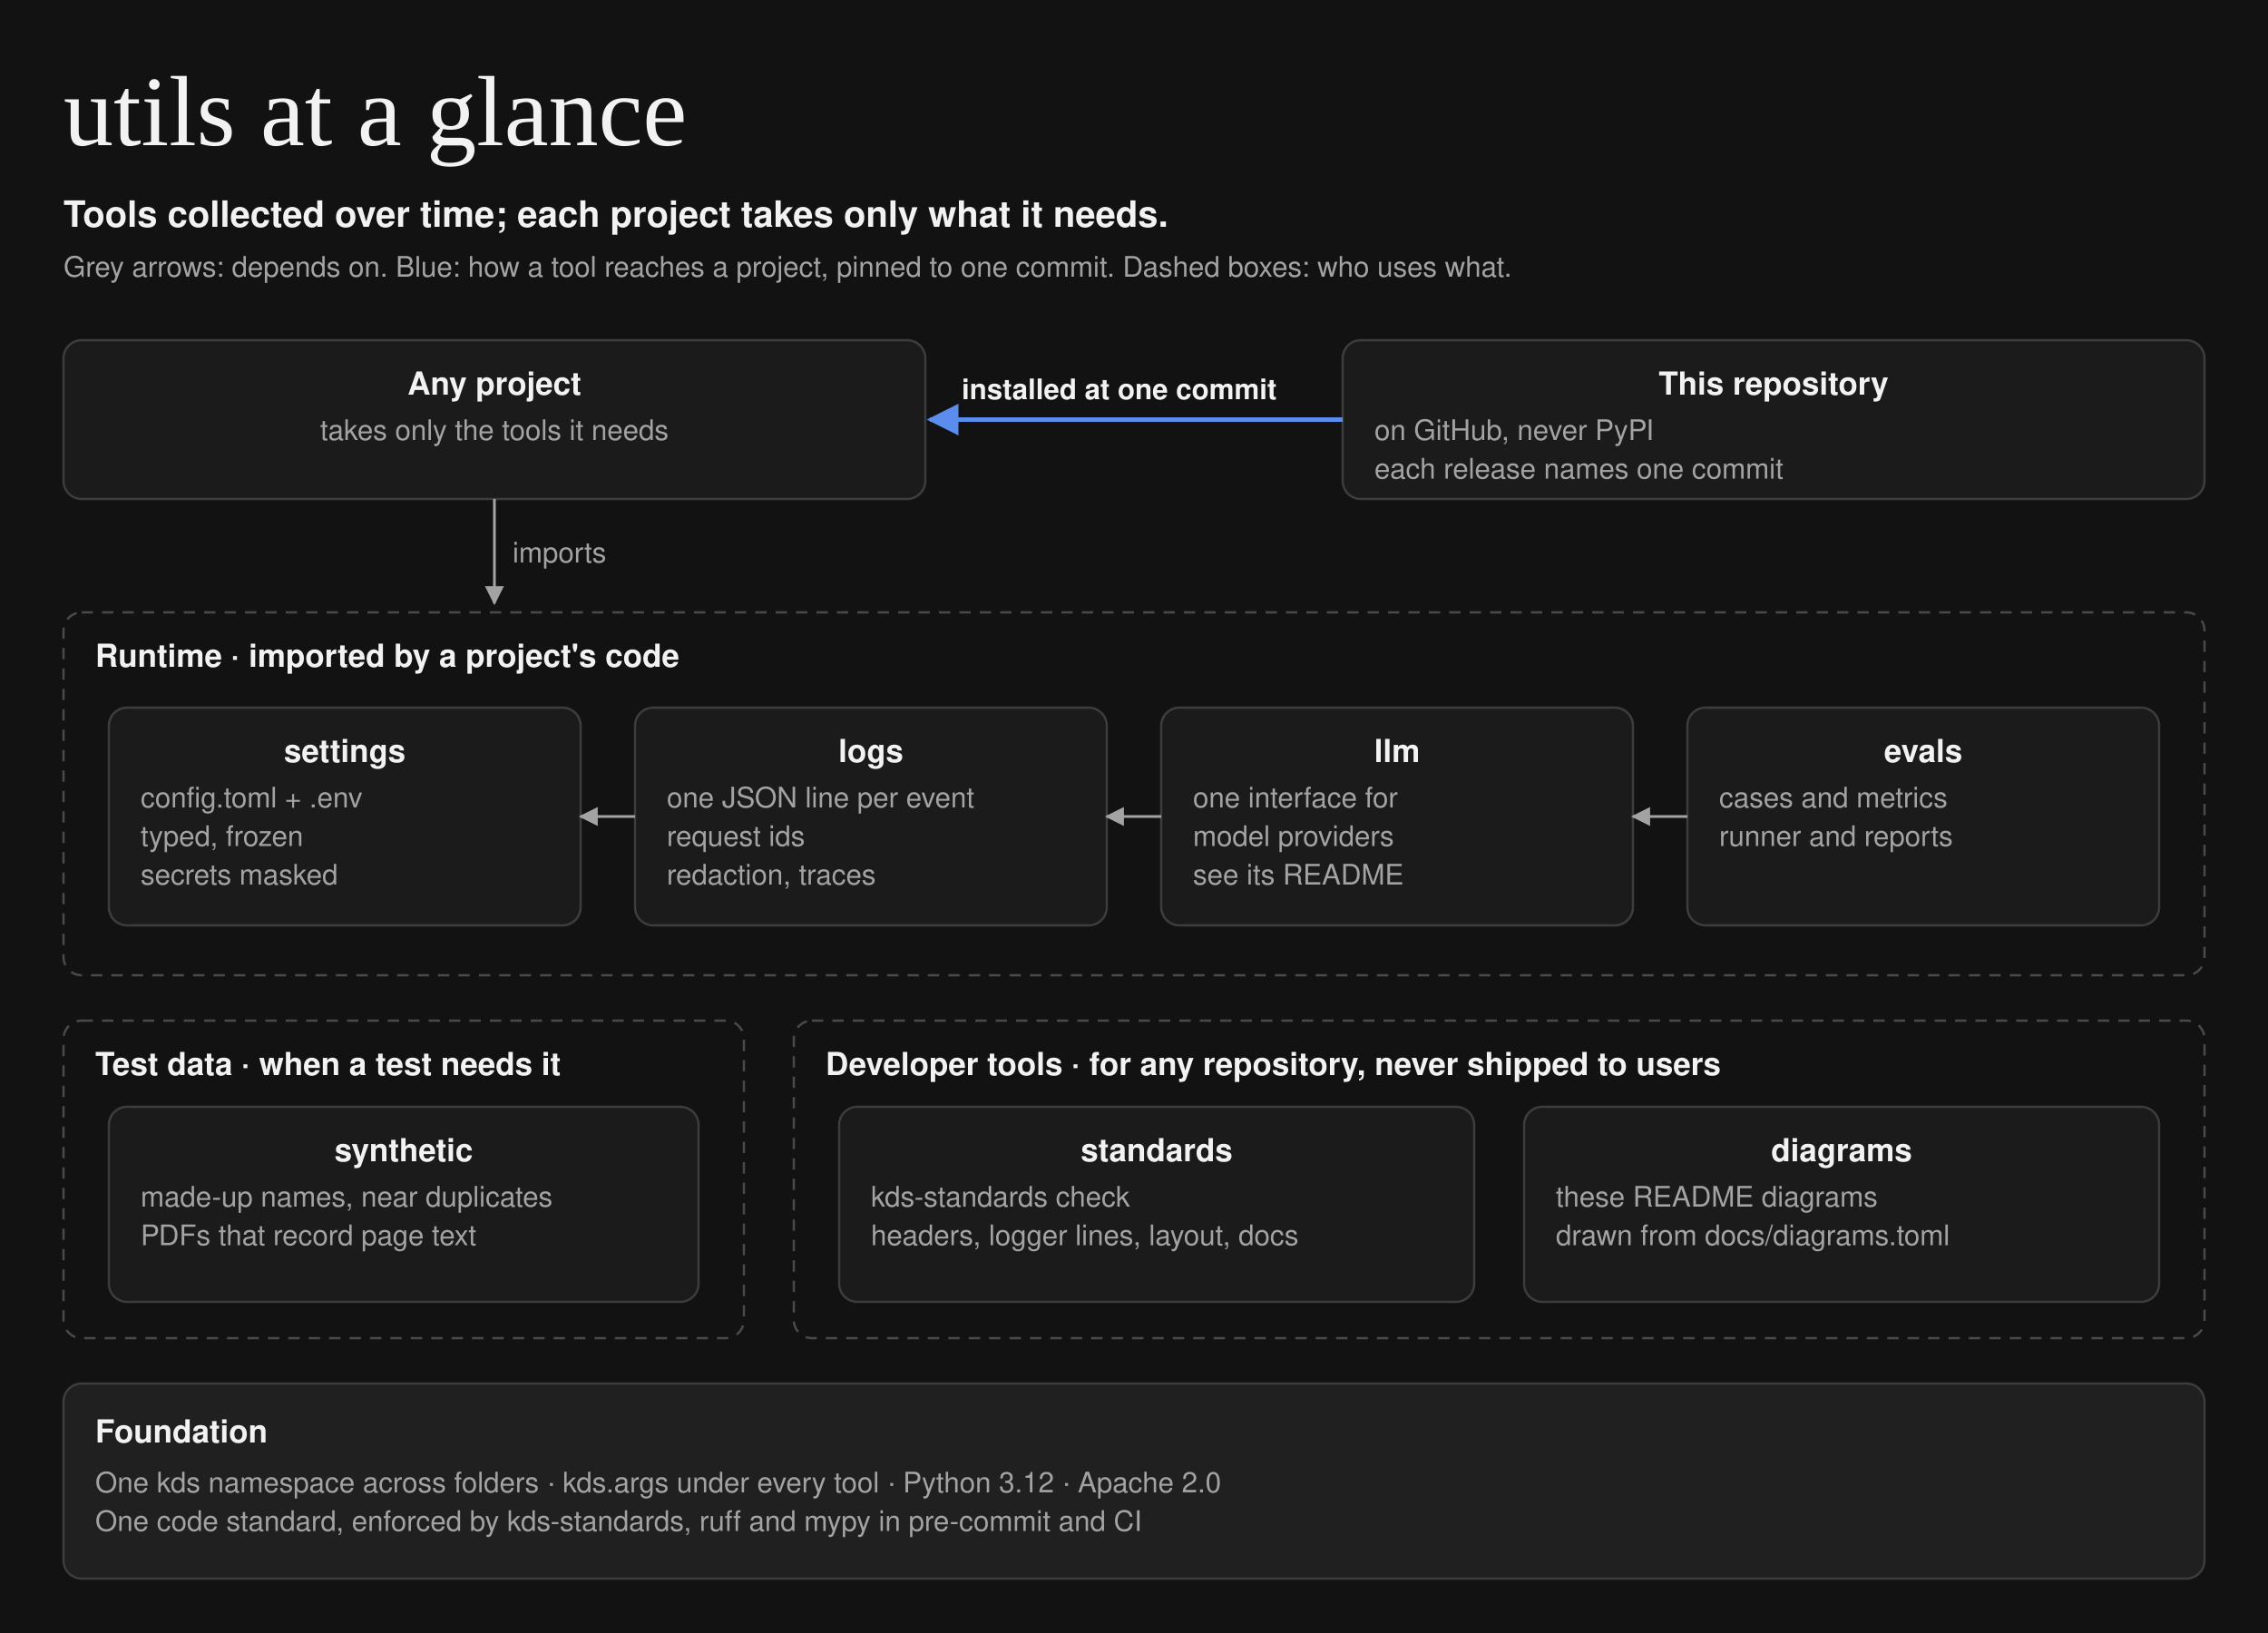
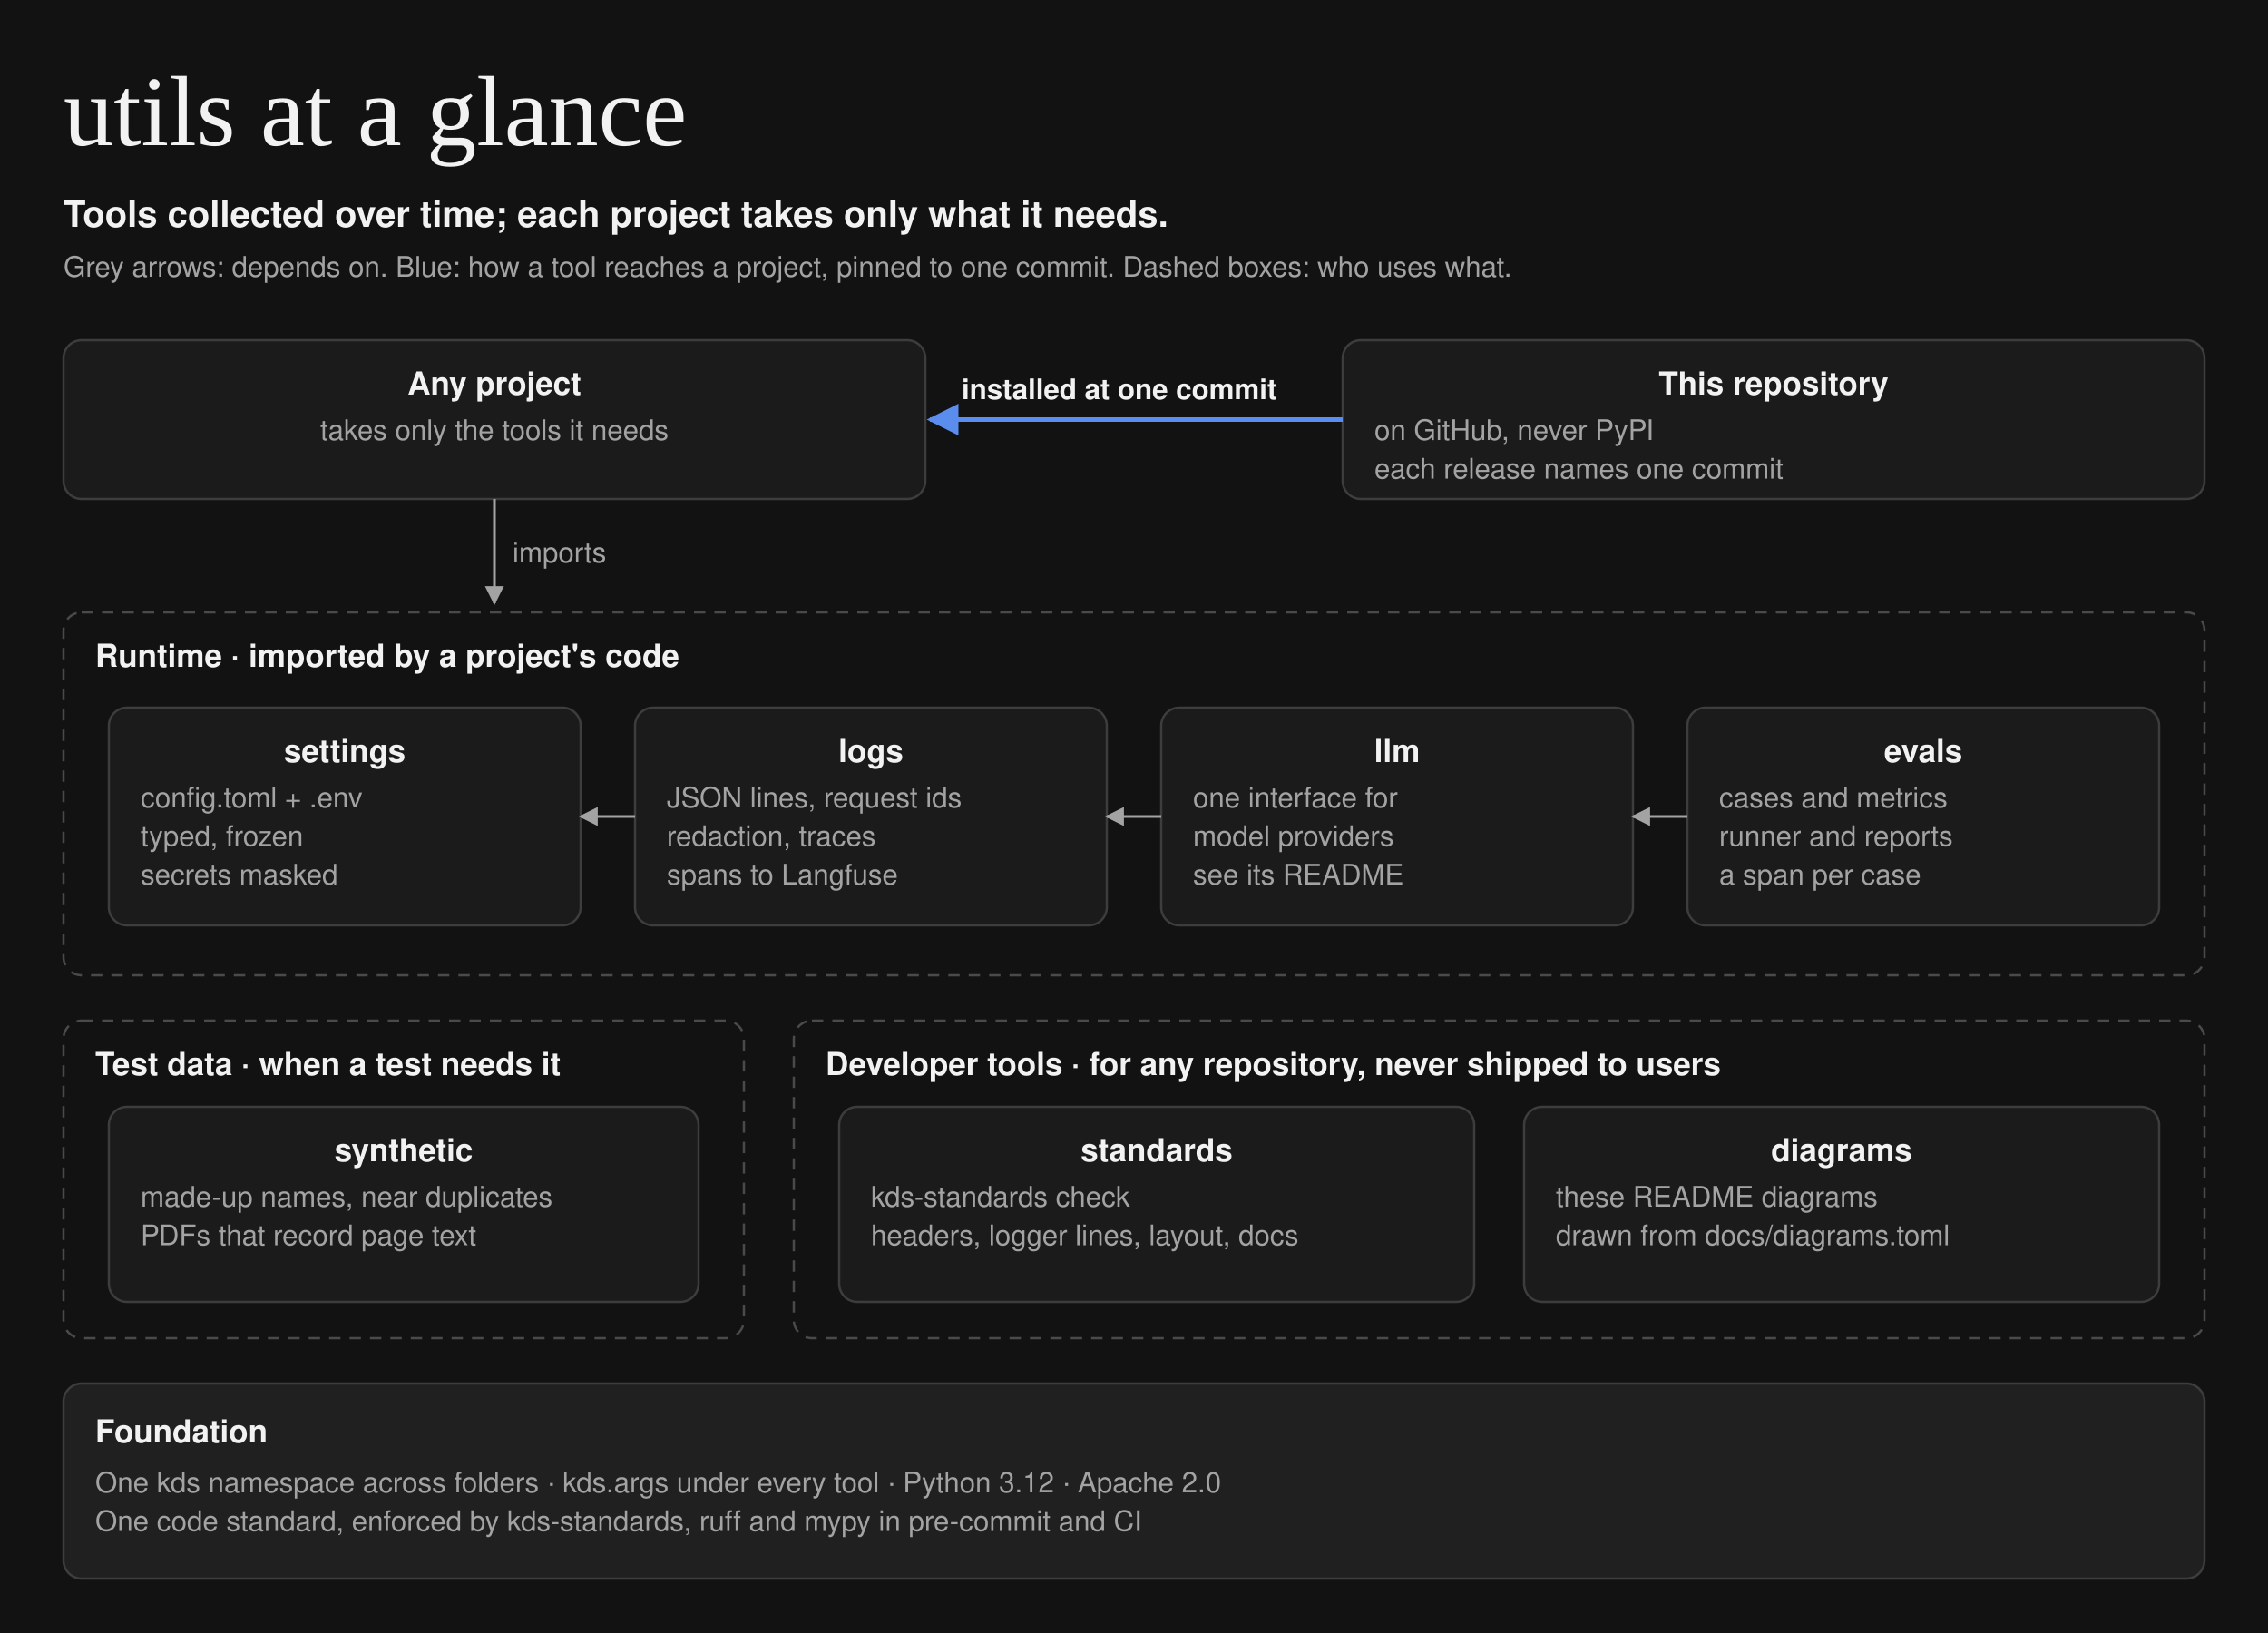
<svg xmlns="http://www.w3.org/2000/svg" width="1000" height="720" viewBox="0 0 1000 720" role="img" aria-labelledby="title desc">
  <defs>
    <marker id="plain" viewBox="0 0 10 10" refX="9" refY="5" markerWidth="7" markerHeight="7" orient="auto">
      <path d="M0 0L10 5L0 10z" fill="#a3a3a3" />
    </marker>
    <marker id="accent" viewBox="0 0 10 10" refX="9" refY="5" markerWidth="7" markerHeight="7" orient="auto">
      <path d="M0 0L10 5L0 10z" fill="#5b8def" />
    </marker>
  </defs>
  <rect width="100%" height="100%" fill="#121212" />
  <text x="28" y="64" font-family="Georgia, 'Times New Roman', serif" fill="#f2f2f2" font-size="44">utils at a glance</text>
  <text x="28" y="100" font-family="-apple-system, 'Segoe UI', Helvetica, Arial, sans-serif" fill="#f2f2f2" font-size="16" font-weight="700">Tools collected over time; each project takes only what it needs.</text>
  <text x="28" y="122" font-family="-apple-system, 'Segoe UI', Helvetica, Arial, sans-serif" fill="#a3a3a3" font-size="12.5">Grey arrows: depends on. Blue: how a tool reaches a project, pinned to one commit. Dashed boxes: who uses what.</text>
  <rect x="28" y="270" width="944" height="160" rx="8" fill="none" stroke="#4a4a4a" stroke-width="1" stroke-dasharray="5 4" />
  <text x="42" y="294" font-family="-apple-system, 'Segoe UI', Helvetica, Arial, sans-serif" fill="#f2f2f2" font-size="14" font-weight="700">Runtime · imported by a project's code</text>
  <rect x="28" y="450" width="300" height="140" rx="8" fill="none" stroke="#4a4a4a" stroke-width="1" stroke-dasharray="5 4" />
  <text x="42" y="474" font-family="-apple-system, 'Segoe UI', Helvetica, Arial, sans-serif" fill="#f2f2f2" font-size="14" font-weight="700">Test data · when a test needs it</text>
  <rect x="350" y="450" width="622" height="140" rx="8" fill="none" stroke="#4a4a4a" stroke-width="1" stroke-dasharray="5 4" />
  <text x="364" y="474" font-family="-apple-system, 'Segoe UI', Helvetica, Arial, sans-serif" fill="#f2f2f2" font-size="14" font-weight="700">Developer tools · for any repository, never shipped to users</text>
  <rect x="28" y="150" width="380" height="70" rx="8" fill="#1b1b1b" stroke="#3d3d3d" stroke-width="1" />
  <text x="218" y="174" text-anchor="middle" font-family="-apple-system, 'Segoe UI', Helvetica, Arial, sans-serif" fill="#f2f2f2" font-size="14" font-weight="700">Any project</text>
  <text x="218" y="194" text-anchor="middle" font-family="-apple-system, 'Segoe UI', Helvetica, Arial, sans-serif" fill="#a3a3a3" font-size="12.5">takes only the tools it needs</text>
  <rect x="592" y="150" width="380" height="70" rx="8" fill="#1b1b1b" stroke="#3d3d3d" stroke-width="1" />
  <text x="782" y="174" text-anchor="middle" font-family="-apple-system, 'Segoe UI', Helvetica, Arial, sans-serif" fill="#f2f2f2" font-size="14" font-weight="700">This repository</text>
  <text x="606" y="194" font-family="-apple-system, 'Segoe UI', Helvetica, Arial, sans-serif" fill="#a3a3a3" font-size="12.5">on GitHub, never PyPI</text>
  <text x="606" y="211" font-family="-apple-system, 'Segoe UI', Helvetica, Arial, sans-serif" fill="#a3a3a3" font-size="12.5">each release names one commit</text>
  <rect x="48" y="312" width="208" height="96" rx="8" fill="#1b1b1b" stroke="#3d3d3d" stroke-width="1" />
  <text x="152" y="336" text-anchor="middle" font-family="-apple-system, 'Segoe UI', Helvetica, Arial, sans-serif" fill="#f2f2f2" font-size="14" font-weight="700">settings</text>
  <text x="62" y="356" font-family="-apple-system, 'Segoe UI', Helvetica, Arial, sans-serif" fill="#a3a3a3" font-size="12.5">config.toml + .env</text>
  <text x="62" y="373" font-family="-apple-system, 'Segoe UI', Helvetica, Arial, sans-serif" fill="#a3a3a3" font-size="12.5">typed, frozen</text>
  <text x="62" y="390" font-family="-apple-system, 'Segoe UI', Helvetica, Arial, sans-serif" fill="#a3a3a3" font-size="12.5">secrets masked</text>
  <rect x="280" y="312" width="208" height="96" rx="8" fill="#1b1b1b" stroke="#3d3d3d" stroke-width="1" />
  <text x="384" y="336" text-anchor="middle" font-family="-apple-system, 'Segoe UI', Helvetica, Arial, sans-serif" fill="#f2f2f2" font-size="14" font-weight="700">logs</text>
-   <text x="294" y="356" font-family="-apple-system, 'Segoe UI', Helvetica, Arial, sans-serif" fill="#a3a3a3" font-size="12.5">one JSON line per event</text>
-   <text x="294" y="373" font-family="-apple-system, 'Segoe UI', Helvetica, Arial, sans-serif" fill="#a3a3a3" font-size="12.5">request ids</text>
-   <text x="294" y="390" font-family="-apple-system, 'Segoe UI', Helvetica, Arial, sans-serif" fill="#a3a3a3" font-size="12.5">redaction, traces</text>
+   <text x="294" y="356" font-family="-apple-system, 'Segoe UI', Helvetica, Arial, sans-serif" fill="#a3a3a3" font-size="12.5">JSON lines, request ids</text>
+   <text x="294" y="373" font-family="-apple-system, 'Segoe UI', Helvetica, Arial, sans-serif" fill="#a3a3a3" font-size="12.5">redaction, traces</text>
+   <text x="294" y="390" font-family="-apple-system, 'Segoe UI', Helvetica, Arial, sans-serif" fill="#a3a3a3" font-size="12.5">spans to Langfuse</text>
  <rect x="512" y="312" width="208" height="96" rx="8" fill="#1b1b1b" stroke="#3d3d3d" stroke-width="1" />
  <text x="616" y="336" text-anchor="middle" font-family="-apple-system, 'Segoe UI', Helvetica, Arial, sans-serif" fill="#f2f2f2" font-size="14" font-weight="700">llm</text>
  <text x="526" y="356" font-family="-apple-system, 'Segoe UI', Helvetica, Arial, sans-serif" fill="#a3a3a3" font-size="12.5">one interface for</text>
  <text x="526" y="373" font-family="-apple-system, 'Segoe UI', Helvetica, Arial, sans-serif" fill="#a3a3a3" font-size="12.5">model providers</text>
  <text x="526" y="390" font-family="-apple-system, 'Segoe UI', Helvetica, Arial, sans-serif" fill="#a3a3a3" font-size="12.5">see its README</text>
  <rect x="744" y="312" width="208" height="96" rx="8" fill="#1b1b1b" stroke="#3d3d3d" stroke-width="1" />
  <text x="848" y="336" text-anchor="middle" font-family="-apple-system, 'Segoe UI', Helvetica, Arial, sans-serif" fill="#f2f2f2" font-size="14" font-weight="700">evals</text>
  <text x="758" y="356" font-family="-apple-system, 'Segoe UI', Helvetica, Arial, sans-serif" fill="#a3a3a3" font-size="12.5">cases and metrics</text>
  <text x="758" y="373" font-family="-apple-system, 'Segoe UI', Helvetica, Arial, sans-serif" fill="#a3a3a3" font-size="12.5">runner and reports</text>
+   <text x="758" y="390" font-family="-apple-system, 'Segoe UI', Helvetica, Arial, sans-serif" fill="#a3a3a3" font-size="12.5">a span per case</text>
  <rect x="48" y="488" width="260" height="86" rx="8" fill="#1b1b1b" stroke="#3d3d3d" stroke-width="1" />
  <text x="178" y="512" text-anchor="middle" font-family="-apple-system, 'Segoe UI', Helvetica, Arial, sans-serif" fill="#f2f2f2" font-size="14" font-weight="700">synthetic</text>
  <text x="62" y="532" font-family="-apple-system, 'Segoe UI', Helvetica, Arial, sans-serif" fill="#a3a3a3" font-size="12.5">made-up names, near duplicates</text>
  <text x="62" y="549" font-family="-apple-system, 'Segoe UI', Helvetica, Arial, sans-serif" fill="#a3a3a3" font-size="12.5">PDFs that record page text</text>
  <rect x="370" y="488" width="280" height="86" rx="8" fill="#1b1b1b" stroke="#3d3d3d" stroke-width="1" />
  <text x="510" y="512" text-anchor="middle" font-family="-apple-system, 'Segoe UI', Helvetica, Arial, sans-serif" fill="#f2f2f2" font-size="14" font-weight="700">standards</text>
  <text x="384" y="532" font-family="-apple-system, 'Segoe UI', Helvetica, Arial, sans-serif" fill="#a3a3a3" font-size="12.5">kds-standards check</text>
  <text x="384" y="549" font-family="-apple-system, 'Segoe UI', Helvetica, Arial, sans-serif" fill="#a3a3a3" font-size="12.5">headers, logger lines, layout, docs</text>
  <rect x="672" y="488" width="280" height="86" rx="8" fill="#1b1b1b" stroke="#3d3d3d" stroke-width="1" />
  <text x="812" y="512" text-anchor="middle" font-family="-apple-system, 'Segoe UI', Helvetica, Arial, sans-serif" fill="#f2f2f2" font-size="14" font-weight="700">diagrams</text>
  <text x="686" y="532" font-family="-apple-system, 'Segoe UI', Helvetica, Arial, sans-serif" fill="#a3a3a3" font-size="12.5">these README diagrams</text>
  <text x="686" y="549" font-family="-apple-system, 'Segoe UI', Helvetica, Arial, sans-serif" fill="#a3a3a3" font-size="12.5">drawn from docs/diagrams.toml</text>
  <path d="M592 185 L410 185" fill="none" stroke="#5b8def" stroke-width="2" marker-end="url(#accent)" />
  <text x="424" y="176" font-family="-apple-system, 'Segoe UI', Helvetica, Arial, sans-serif" fill="#f2f2f2" font-size="12.5" font-weight="700">installed at one commit</text>
  <path d="M280 360 L256 360" fill="none" stroke="#a3a3a3" stroke-width="1.2" marker-end="url(#plain)" />
  <path d="M512 360 L488 360" fill="none" stroke="#a3a3a3" stroke-width="1.2" marker-end="url(#plain)" />
  <path d="M744 360 L720 360" fill="none" stroke="#a3a3a3" stroke-width="1.2" marker-end="url(#plain)" />
  <path d="M218 220 L218 266" fill="none" stroke="#a3a3a3" stroke-width="1.2" marker-end="url(#plain)" />
  <text x="226" y="248" font-family="-apple-system, 'Segoe UI', Helvetica, Arial, sans-serif" fill="#a3a3a3" font-size="12.5" font-weight="400">imports</text>
  <rect x="28" y="610" width="944" height="86" rx="8" fill="#202020" stroke="#3d3d3d" stroke-width="1" />
  <text x="42" y="636" font-family="-apple-system, 'Segoe UI', Helvetica, Arial, sans-serif" fill="#f2f2f2" font-size="14" font-weight="700">Foundation</text>
  <text x="42" y="658" font-family="-apple-system, 'Segoe UI', Helvetica, Arial, sans-serif" fill="#a3a3a3" font-size="12.5">One kds namespace across folders · kds.args under every tool · Python 3.12 · Apache 2.0</text>
  <text x="42" y="675" font-family="-apple-system, 'Segoe UI', Helvetica, Arial, sans-serif" fill="#a3a3a3" font-size="12.5">One code standard, enforced by kds-standards, ruff and mypy in pre-commit and CI</text>
</svg>
